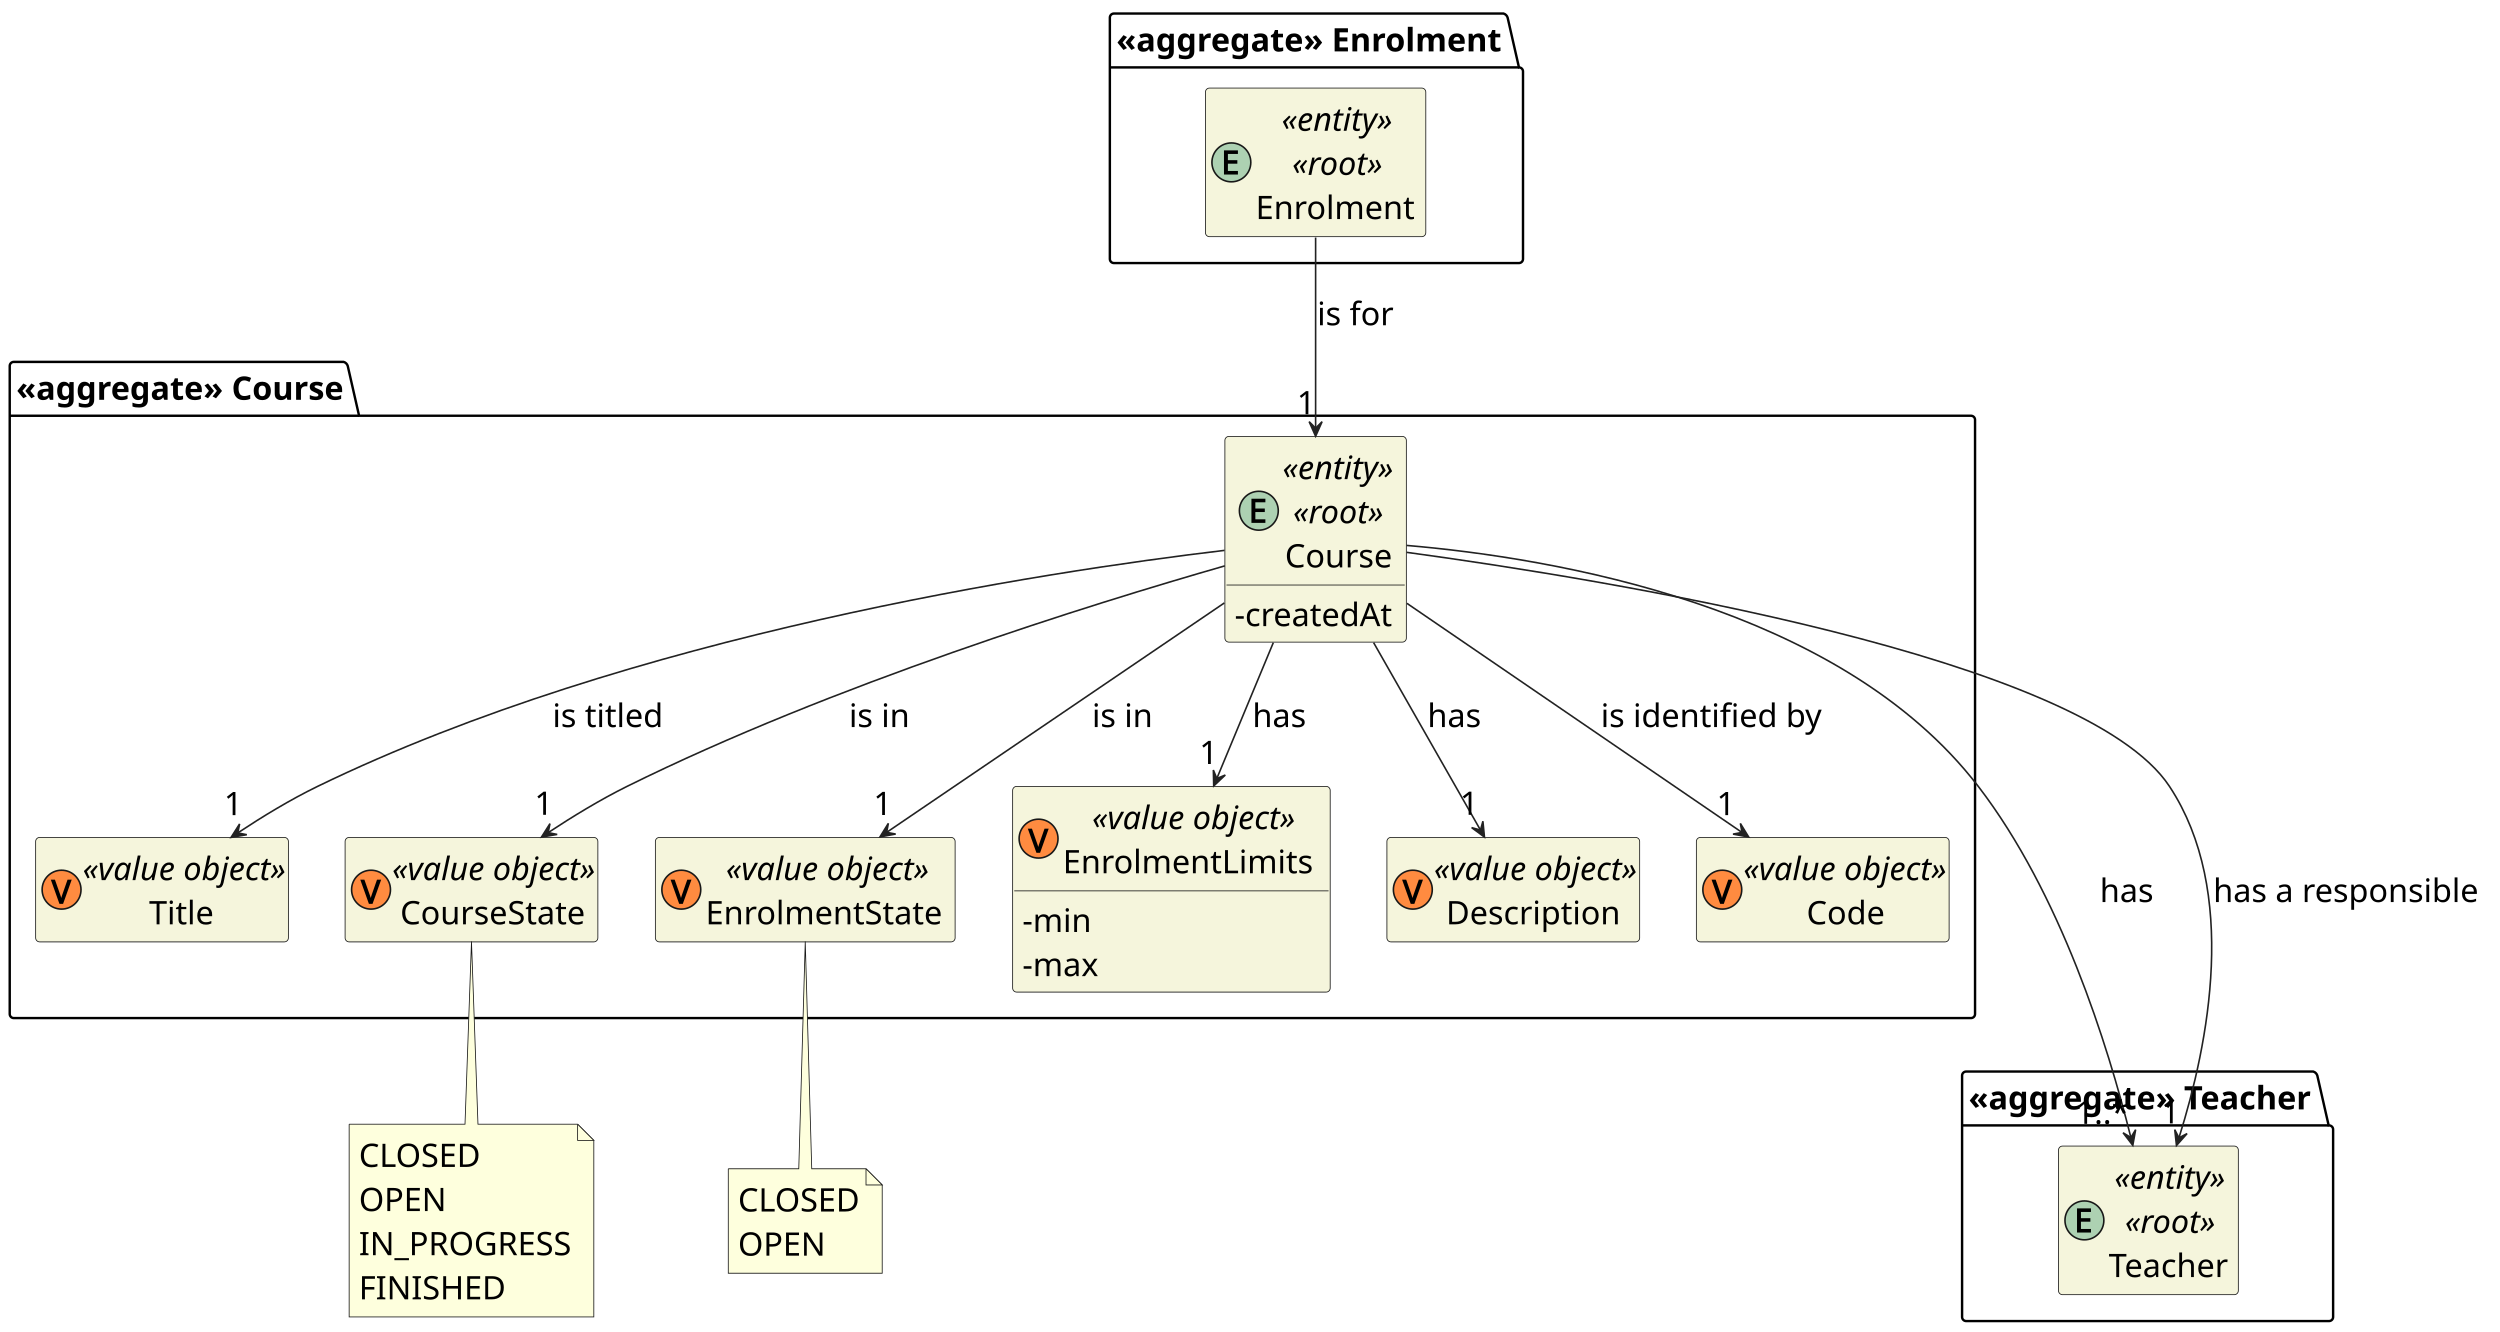
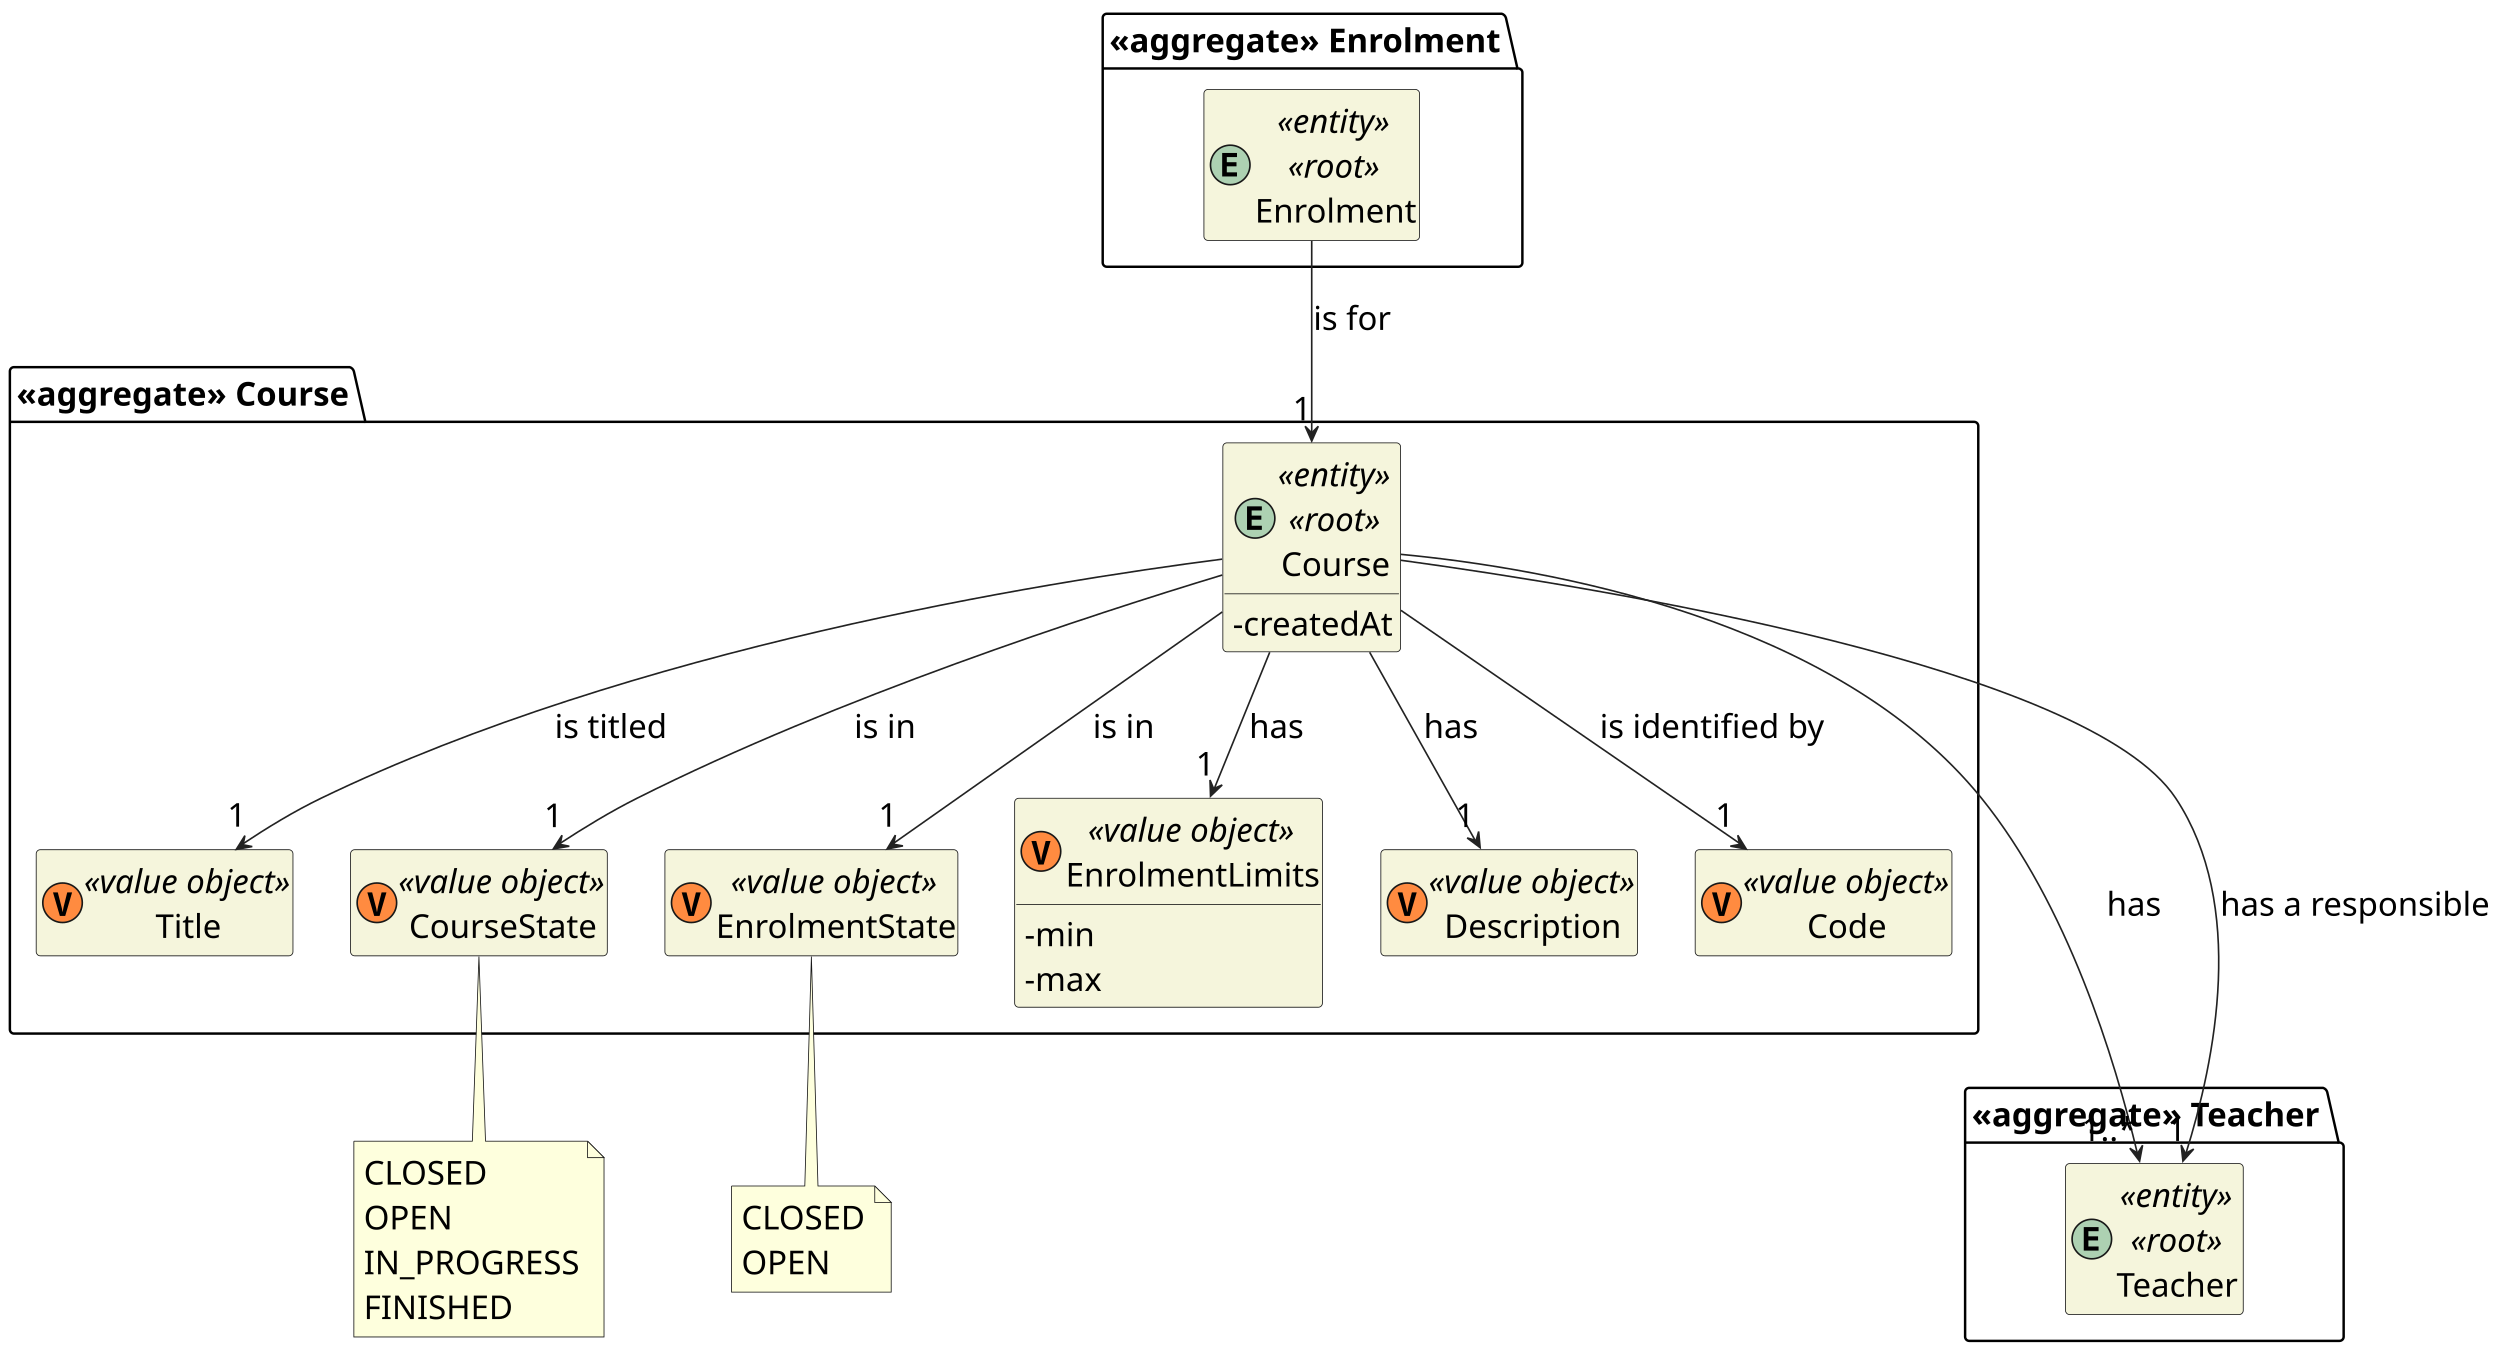
- <svg xmlns="http://www.w3.org/2000/svg" contentStyleType="text/css" height="822px" preserveAspectRatio="none" style="width:1543px;height:822px;background:#FFFFFF;" version="1.1" viewBox="0 0 1543 822" width="1543px" zoomAndPan="magnify">
+ <svg xmlns="http://www.w3.org/2000/svg" contentStyleType="text/css" height="821px" preserveAspectRatio="none" style="width:1519px;height:821px;background:#FFFFFF;" version="1.1" viewBox="0 0 1519 821" width="1519px" zoomAndPan="magnify">
  <defs />
  <g>
    <g id="cluster_&lt;&lt;aggregate&gt;&gt; Course">
-       <path d="M8.5,223.36 L212.125,223.36 A3.75,3.75 0 0 1 214.625,225.86 L221.625,256.6 L1216.5,256.6 A2.5,2.5 0 0 1 1219,259.1 L1219,625.86 A2.5,2.5 0 0 1 1216.5,628.36 L8.5,628.36 A2.5,2.5 0 0 1 6,625.86 L6,225.86 A2.5,2.5 0 0 1 8.5,223.36 " fill="none" style="stroke:#000000;stroke-width:1.5;" />
-       <line style="stroke:#000000;stroke-width:1.5;" x1="6" x2="221.625" y1="256.6" y2="256.6" />
-       <text fill="#000000" font-family="sans-serif" font-size="20" font-weight="bold" lengthAdjust="spacing" textLength="202.625" x="10" y="246.74">«aggregate» Course</text>
+       <path d="M8.5,223.08 L212.5,223.08 A3.75,3.75 0 0 1 215,225.58 L222,256.32 L1199.5,256.32 A2.5,2.5 0 0 1 1202,258.82 L1202,625.5 A2.5,2.5 0 0 1 1199.5,628 L8.5,628 A2.5,2.5 0 0 1 6,625.5 L6,225.58 A2.5,2.5 0 0 1 8.5,223.08 " fill="none" style="stroke:#000000;stroke-width:1.5;" />
+       <line style="stroke:#000000;stroke-width:1.5;" x1="6" x2="222" y1="256.32" y2="256.32" />
+       <text fill="#000000" font-family="sans-serif" font-size="20" font-weight="bold" lengthAdjust="spacing" textLength="203" x="10" y="246.46">«aggregate» Course</text>
    </g>
    <g id="cluster_&lt;&lt;aggregate&gt;&gt; Enrolment">
-       <path d="M687.5,8.36 L928,8.36 A3.75,3.75 0 0 1 930.5,10.86 L937.5,41.6 L937.5,41.6 A2.5,2.5 0 0 1 940,44.1 L940,159.86 A2.5,2.5 0 0 1 937.5,162.36 L687.5,162.36 A2.5,2.5 0 0 1 685,159.86 L685,10.86 A2.5,2.5 0 0 1 687.5,8.36 " fill="none" style="stroke:#000000;stroke-width:1.5;" />
-       <line style="stroke:#000000;stroke-width:1.5;" x1="685" x2="937.5" y1="41.6" y2="41.6" />
-       <text fill="#000000" font-family="sans-serif" font-size="20" font-weight="bold" lengthAdjust="spacing" textLength="239.5" x="689" y="31.74">«aggregate» Enrolment</text>
+       <path d="M672.5,8.36 L912.5,8.36 A3.75,3.75 0 0 1 915,10.86 L922,41.6 L922.5,41.6 A2.5,2.5 0 0 1 925,44.1 L925,159.58 A2.5,2.5 0 0 1 922.5,162.08 L672.5,162.08 A2.5,2.5 0 0 1 670,159.58 L670,10.86 A2.5,2.5 0 0 1 672.5,8.36 " fill="none" style="stroke:#000000;stroke-width:1.5;" />
+       <line style="stroke:#000000;stroke-width:1.5;" x1="670" x2="922" y1="41.6" y2="41.6" />
+       <text fill="#000000" font-family="sans-serif" font-size="20" font-weight="bold" lengthAdjust="spacing" textLength="239" x="674" y="31.74">«aggregate» Enrolment</text>
    </g>
    <g id="cluster_&lt;&lt;aggregate&gt;&gt; Teacher">
-       <path d="M1213.5,661.36 L1427.75,661.36 A3.75,3.75 0 0 1 1430.25,663.86 L1437.25,694.6 L1437.5,694.6 A2.5,2.5 0 0 1 1440,697.1 L1440,812.86 A2.5,2.5 0 0 1 1437.5,815.36 L1213.5,815.36 A2.5,2.5 0 0 1 1211,812.86 L1211,663.86 A2.5,2.5 0 0 1 1213.5,661.36 " fill="none" style="stroke:#000000;stroke-width:1.5;" />
-       <line style="stroke:#000000;stroke-width:1.5;" x1="1211" x2="1437.25" y1="694.6" y2="694.6" />
-       <text fill="#000000" font-family="sans-serif" font-size="20" font-weight="bold" lengthAdjust="spacing" textLength="213.25" x="1215" y="684.74">«aggregate» Teacher</text>
+       <path d="M1196.5,661 L1411.5,661 A3.75,3.75 0 0 1 1414,663.5 L1421,694.24 L1421.5,694.24 A2.5,2.5 0 0 1 1424,696.74 L1424,812.22 A2.5,2.5 0 0 1 1421.5,814.72 L1196.5,814.72 A2.5,2.5 0 0 1 1194,812.22 L1194,663.5 A2.5,2.5 0 0 1 1196.5,661 " fill="none" style="stroke:#000000;stroke-width:1.5;" />
+       <line style="stroke:#000000;stroke-width:1.5;" x1="1194" x2="1421" y1="694.24" y2="694.24" />
+       <text fill="#000000" font-family="sans-serif" font-size="20" font-weight="bold" lengthAdjust="spacing" textLength="214" x="1198" y="684.38">«aggregate» Teacher</text>
    </g>
    <g id="elem_Course">
-       <rect codeLine="32" fill="#F5F5DC" height="126.96" id="Course" rx="2.5" ry="2.5" style="stroke:#181818;stroke-width:0.5;" width="112" x="756" y="269.36" />
-       <ellipse cx="776.95" cy="315.22" fill="#ADD1B2" rx="12" ry="12" style="stroke:#181818;stroke-width:1.0;" />
-       <path d="M780.997,322.72 L772.388,322.72 L772.388,307.814 L780.997,307.814 L780.997,310.017 L774.809,310.017 L774.809,313.861 L780.638,313.861 L780.638,316.033 L774.809,316.033 L774.809,320.517 L780.997,320.517 L780.997,322.72 Z " fill="#000000" />
-       <text fill="#000000" font-family="sans-serif" font-size="20" font-style="italic" lengthAdjust="spacing" textLength="70" x="791.55" y="295.74">«entity»</text>
-       <text fill="#000000" font-family="sans-serif" font-size="20" font-style="italic" lengthAdjust="spacing" textLength="57" x="798.05" y="322.98">«root»</text>
-       <text fill="#000000" font-family="sans-serif" font-size="20" lengthAdjust="spacing" textLength="67" x="793.05" y="350.22">Course</text>
-       <line style="stroke:#181818;stroke-width:0.5;" x1="757" x2="867" y1="361.08" y2="361.08" />
-       <text fill="#000000" font-family="sans-serif" font-size="20" lengthAdjust="spacing" textLength="100" x="762" y="386.46">-createdAt</text>
+       <rect codeLine="32" fill="#F5F5DC" height="126.96" id="Course" rx="2.5" ry="2.5" style="stroke:#181818;stroke-width:0.5;" width="108" x="743" y="269.08" />
+       <ellipse cx="762.6" cy="314.94" fill="#ADD1B2" rx="12" ry="12" style="stroke:#181818;stroke-width:1.0;" />
+       <path d="M757.694,321.94 L757.694,307.659 L766.694,307.659 L766.694,310.159 L760.506,310.159 L760.506,313.284 L766.397,313.284 L766.397,315.784 L760.506,315.784 L760.506,319.44 L766.694,319.44 L766.694,321.94 L757.694,321.94 Z " fill="#000000" />
+       <text fill="#000000" font-family="sans-serif" font-size="20" font-style="italic" lengthAdjust="spacing" textLength="70" x="776.4" y="295.46">«entity»</text>
+       <text fill="#000000" font-family="sans-serif" font-size="20" font-style="italic" lengthAdjust="spacing" textLength="57" x="782.9" y="322.7">«root»</text>
+       <text fill="#000000" font-family="sans-serif" font-size="20" lengthAdjust="spacing" textLength="66" x="778.4" y="349.94">Course</text>
+       <line style="stroke:#181818;stroke-width:0.5;" x1="744" x2="850" y1="360.8" y2="360.8" />
+       <text fill="#000000" font-family="sans-serif" font-size="20" lengthAdjust="spacing" textLength="96" x="749" y="386.18">-createdAt</text>
    </g>
    <g id="elem_Title">
-       <rect codeLine="49" fill="#F5F5DC" height="64.48" id="Title" rx="2.5" ry="2.5" style="stroke:#181818;stroke-width:0.5;" width="156" x="22" y="516.86" />
-       <ellipse cx="38" cy="549.1" fill="#FF8B40" rx="12" ry="12" style="stroke:#181818;stroke-width:1.0;" />
-       <path d="M44.25,542.944 L38.938,557.85 L36.688,557.85 L31.375,542.944 L33.906,542.944 L37.203,552.303 Q37.422,552.897 37.578,553.444 Q37.75,553.991 37.875,554.491 Q38.016,554.975 37.812,555.022 Q37.594,554.991 37.734,554.475 Q37.875,553.959 38.047,553.428 Q38.219,552.881 38.422,552.272 L41.688,542.944 L44.25,542.944 Z " fill="#000000" />
-       <text fill="#000000" font-family="sans-serif" font-size="20" font-style="italic" lengthAdjust="spacing" textLength="126" x="51" y="543.24">«value object»</text>
-       <text fill="#000000" font-family="sans-serif" font-size="20" lengthAdjust="spacing" textLength="44" x="92" y="570.48">Title</text>
+       <rect codeLine="49" fill="#F5F5DC" height="64.48" id="Title" rx="2.5" ry="2.5" style="stroke:#181818;stroke-width:0.5;" width="156" x="22" y="516.28" />
+       <ellipse cx="38" cy="548.52" fill="#FF8B40" rx="12" ry="12" style="stroke:#181818;stroke-width:1.0;" />
+       <path d="M36.375,556.52 L32.203,542.239 L35.125,542.239 L37.297,550.723 Q37.406,551.036 37.531,551.645 Q37.656,552.239 37.781,552.864 Q37.906,553.473 37.953,553.926 L38.141,553.926 Q38.203,553.473 38.312,552.864 Q38.422,552.254 38.531,551.676 Q38.656,551.082 38.734,550.723 L40.844,542.239 L43.797,542.239 L39.625,556.52 L36.375,556.52 Z " fill="#000000" />
+       <text fill="#000000" font-family="sans-serif" font-size="20" font-style="italic" lengthAdjust="spacing" textLength="126" x="51" y="542.66">«value object»</text>
+       <text fill="#000000" font-family="sans-serif" font-size="20" lengthAdjust="spacing" textLength="39" x="94.5" y="569.9">Title</text>
    </g>
    <g id="elem_CourseState">
-       <rect codeLine="51" fill="#F5F5DC" height="64.48" id="CourseState" rx="2.5" ry="2.5" style="stroke:#181818;stroke-width:0.5;" width="156" x="213" y="516.86" />
-       <ellipse cx="229" cy="549.1" fill="#FF8B40" rx="12" ry="12" style="stroke:#181818;stroke-width:1.0;" />
-       <path d="M235.25,542.944 L229.938,557.85 L227.688,557.85 L222.375,542.944 L224.906,542.944 L228.203,552.303 Q228.422,552.897 228.578,553.444 Q228.75,553.991 228.875,554.491 Q229.016,554.975 228.812,555.022 Q228.594,554.991 228.734,554.475 Q228.875,553.959 229.047,553.428 Q229.219,552.881 229.422,552.272 L232.688,542.944 L235.25,542.944 Z " fill="#000000" />
-       <text fill="#000000" font-family="sans-serif" font-size="20" font-style="italic" lengthAdjust="spacing" textLength="126" x="242" y="543.24">«value object»</text>
-       <text fill="#000000" font-family="sans-serif" font-size="20" lengthAdjust="spacing" textLength="116" x="247" y="570.48">CourseState</text>
+       <rect codeLine="51" fill="#F5F5DC" height="64.48" id="CourseState" rx="2.5" ry="2.5" style="stroke:#181818;stroke-width:0.5;" width="156" x="213" y="516.28" />
+       <ellipse cx="229" cy="548.52" fill="#FF8B40" rx="12" ry="12" style="stroke:#181818;stroke-width:1.0;" />
+       <path d="M227.375,556.52 L223.203,542.239 L226.125,542.239 L228.297,550.723 Q228.406,551.036 228.531,551.645 Q228.656,552.239 228.781,552.864 Q228.906,553.473 228.953,553.926 L229.141,553.926 Q229.203,553.473 229.312,552.864 Q229.422,552.254 229.531,551.676 Q229.656,551.082 229.734,550.723 L231.844,542.239 L234.797,542.239 L230.625,556.52 L227.375,556.52 Z " fill="#000000" />
+       <text fill="#000000" font-family="sans-serif" font-size="20" font-style="italic" lengthAdjust="spacing" textLength="126" x="242" y="542.66">«value object»</text>
+       <text fill="#000000" font-family="sans-serif" font-size="20" lengthAdjust="spacing" textLength="113" x="248.5" y="569.9">CourseState</text>
    </g>
    <g id="elem_EnrolmentState">
-       <rect codeLine="50" fill="#F5F5DC" height="64.48" id="EnrolmentState" rx="2.5" ry="2.5" style="stroke:#181818;stroke-width:0.5;" width="185" x="404.5" y="516.86" />
-       <ellipse cx="420.5" cy="549.1" fill="#FF8B40" rx="12" ry="12" style="stroke:#181818;stroke-width:1.0;" />
-       <path d="M426.75,542.944 L421.438,557.85 L419.188,557.85 L413.875,542.944 L416.406,542.944 L419.703,552.303 Q419.922,552.897 420.078,553.444 Q420.25,553.991 420.375,554.491 Q420.516,554.975 420.312,555.022 Q420.094,554.991 420.234,554.475 Q420.375,553.959 420.547,553.428 Q420.719,552.881 420.922,552.272 L424.188,542.944 L426.75,542.944 Z " fill="#000000" />
-       <text fill="#000000" font-family="sans-serif" font-size="20" font-style="italic" lengthAdjust="spacing" textLength="126" x="448" y="543.24">«value object»</text>
-       <text fill="#000000" font-family="sans-serif" font-size="20" lengthAdjust="spacing" textLength="151" x="435.5" y="570.48">EnrolmentState</text>
+       <rect codeLine="50" fill="#F5F5DC" height="64.48" id="EnrolmentState" rx="2.5" ry="2.5" style="stroke:#181818;stroke-width:0.5;" width="178" x="404" y="516.28" />
+       <ellipse cx="420" cy="548.52" fill="#FF8B40" rx="12" ry="12" style="stroke:#181818;stroke-width:1.0;" />
+       <path d="M418.375,556.52 L414.203,542.239 L417.125,542.239 L419.297,550.723 Q419.406,551.036 419.531,551.645 Q419.656,552.239 419.781,552.864 Q419.906,553.473 419.953,553.926 L420.141,553.926 Q420.203,553.473 420.312,552.864 Q420.422,552.254 420.531,551.676 Q420.656,551.082 420.734,550.723 L422.844,542.239 L425.797,542.239 L421.625,556.52 L418.375,556.52 Z " fill="#000000" />
+       <text fill="#000000" font-family="sans-serif" font-size="20" font-style="italic" lengthAdjust="spacing" textLength="126" x="444" y="542.66">«value object»</text>
+       <text fill="#000000" font-family="sans-serif" font-size="20" lengthAdjust="spacing" textLength="144" x="435" y="569.9">EnrolmentState</text>
    </g>
    <g id="elem_EnrolmentLimits">
-       <rect codeLine="23" fill="#F5F5DC" height="126.96" id="EnrolmentLimits" rx="2.5" ry="2.5" style="stroke:#181818;stroke-width:0.5;" width="196" x="625" y="485.36" />
-       <ellipse cx="641" cy="517.6" fill="#FF8B40" rx="12" ry="12" style="stroke:#181818;stroke-width:1.0;" />
-       <path d="M647.25,511.444 L641.938,526.35 L639.688,526.35 L634.375,511.444 L636.906,511.444 L640.203,520.803 Q640.422,521.397 640.578,521.944 Q640.75,522.491 640.875,522.991 Q641.016,523.475 640.812,523.522 Q640.594,523.491 640.734,522.975 Q640.875,522.459 641.047,521.928 Q641.219,521.381 641.422,520.772 L644.688,511.444 L647.25,511.444 Z " fill="#000000" />
-       <text fill="#000000" font-family="sans-serif" font-size="20" font-style="italic" lengthAdjust="spacing" textLength="126" x="674" y="511.74">«value object»</text>
-       <text fill="#000000" font-family="sans-serif" font-size="20" lengthAdjust="spacing" textLength="162" x="656" y="538.98">EnrolmentLimits</text>
-       <line style="stroke:#181818;stroke-width:0.5;" x1="626" x2="820" y1="549.84" y2="549.84" />
-       <text fill="#000000" font-family="sans-serif" font-size="20" lengthAdjust="spacing" textLength="45" x="631" y="575.22">-min</text>
-       <text fill="#000000" font-family="sans-serif" font-size="20" lengthAdjust="spacing" textLength="48" x="631" y="602.46">-max</text>
+       <rect codeLine="23" fill="#F5F5DC" height="126.96" id="EnrolmentLimits" rx="2.5" ry="2.5" style="stroke:#181818;stroke-width:0.5;" width="187" x="616.5" y="485.04" />
+       <ellipse cx="632.5" cy="517.28" fill="#FF8B40" rx="12" ry="12" style="stroke:#181818;stroke-width:1.0;" />
+       <path d="M630.875,525.28 L626.703,510.999 L629.625,510.999 L631.797,519.483 Q631.906,519.796 632.031,520.405 Q632.156,520.999 632.281,521.624 Q632.406,522.233 632.453,522.686 L632.641,522.686 Q632.703,522.233 632.812,521.624 Q632.922,521.014 633.031,520.436 Q633.156,519.842 633.234,519.483 L635.344,510.999 L638.297,510.999 L634.125,525.28 L630.875,525.28 Z " fill="#000000" />
+       <text fill="#000000" font-family="sans-serif" font-size="20" font-style="italic" lengthAdjust="spacing" textLength="126" x="661" y="511.42">«value object»</text>
+       <text fill="#000000" font-family="sans-serif" font-size="20" lengthAdjust="spacing" textLength="153" x="647.5" y="538.66">EnrolmentLimits</text>
+       <line style="stroke:#181818;stroke-width:0.5;" x1="617.5" x2="802.5" y1="549.52" y2="549.52" />
+       <text fill="#000000" font-family="sans-serif" font-size="20" lengthAdjust="spacing" textLength="42" x="622.5" y="574.9">-min</text>
+       <text fill="#000000" font-family="sans-serif" font-size="20" lengthAdjust="spacing" textLength="47" x="622.5" y="602.14">-max</text>
    </g>
    <g id="elem_Description">
-       <rect codeLine="22" fill="#F5F5DC" height="64.48" id="Description" rx="2.5" ry="2.5" style="stroke:#181818;stroke-width:0.5;" width="156" x="856" y="516.86" />
-       <ellipse cx="872" cy="549.1" fill="#FF8B40" rx="12" ry="12" style="stroke:#181818;stroke-width:1.0;" />
-       <path d="M878.25,542.944 L872.938,557.85 L870.688,557.85 L865.375,542.944 L867.906,542.944 L871.203,552.303 Q871.422,552.897 871.578,553.444 Q871.75,553.991 871.875,554.491 Q872.016,554.975 871.812,555.022 Q871.594,554.991 871.734,554.475 Q871.875,553.959 872.047,553.428 Q872.219,552.881 872.422,552.272 L875.688,542.944 L878.25,542.944 Z " fill="#000000" />
-       <text fill="#000000" font-family="sans-serif" font-size="20" font-style="italic" lengthAdjust="spacing" textLength="126" x="885" y="543.24">«value object»</text>
-       <text fill="#000000" font-family="sans-serif" font-size="20" lengthAdjust="spacing" textLength="111" x="892.5" y="570.48">Description</text>
+       <rect codeLine="22" fill="#F5F5DC" height="64.48" id="Description" rx="2.5" ry="2.5" style="stroke:#181818;stroke-width:0.5;" width="156" x="839" y="516.28" />
+       <ellipse cx="855" cy="548.52" fill="#FF8B40" rx="12" ry="12" style="stroke:#181818;stroke-width:1.0;" />
+       <path d="M853.375,556.52 L849.203,542.239 L852.125,542.239 L854.297,550.723 Q854.406,551.036 854.531,551.645 Q854.656,552.239 854.781,552.864 Q854.906,553.473 854.953,553.926 L855.141,553.926 Q855.203,553.473 855.312,552.864 Q855.422,552.254 855.531,551.676 Q855.656,551.082 855.734,550.723 L857.844,542.239 L860.797,542.239 L856.625,556.52 L853.375,556.52 Z " fill="#000000" />
+       <text fill="#000000" font-family="sans-serif" font-size="20" font-style="italic" lengthAdjust="spacing" textLength="126" x="868" y="542.66">«value object»</text>
+       <text fill="#000000" font-family="sans-serif" font-size="20" lengthAdjust="spacing" textLength="107" x="877.5" y="569.9">Description</text>
    </g>
    <g id="elem_Code">
-       <rect codeLine="52" fill="#F5F5DC" height="64.48" id="Code" rx="2.5" ry="2.5" style="stroke:#181818;stroke-width:0.5;" width="156" x="1047" y="516.86" />
-       <ellipse cx="1063" cy="549.1" fill="#FF8B40" rx="12" ry="12" style="stroke:#181818;stroke-width:1.0;" />
-       <path d="M1069.25,542.944 L1063.938,557.85 L1061.688,557.85 L1056.375,542.944 L1058.906,542.944 L1062.203,552.303 Q1062.422,552.897 1062.578,553.444 Q1062.75,553.991 1062.875,554.491 Q1063.016,554.975 1062.812,555.022 Q1062.594,554.991 1062.734,554.475 Q1062.875,553.959 1063.047,553.428 Q1063.219,552.881 1063.422,552.272 L1066.688,542.944 L1069.25,542.944 Z " fill="#000000" />
-       <text fill="#000000" font-family="sans-serif" font-size="20" font-style="italic" lengthAdjust="spacing" textLength="126" x="1076" y="543.24">«value object»</text>
-       <text fill="#000000" font-family="sans-serif" font-size="20" lengthAdjust="spacing" textLength="48" x="1115" y="570.48">Code</text>
+       <rect codeLine="52" fill="#F5F5DC" height="64.48" id="Code" rx="2.5" ry="2.5" style="stroke:#181818;stroke-width:0.5;" width="156" x="1030" y="516.28" />
+       <ellipse cx="1046" cy="548.52" fill="#FF8B40" rx="12" ry="12" style="stroke:#181818;stroke-width:1.0;" />
+       <path d="M1044.375,556.52 L1040.203,542.239 L1043.125,542.239 L1045.297,550.723 Q1045.406,551.036 1045.531,551.645 Q1045.656,552.239 1045.781,552.864 Q1045.906,553.473 1045.953,553.926 L1046.141,553.926 Q1046.203,553.473 1046.312,552.864 Q1046.422,552.254 1046.531,551.676 Q1046.656,551.082 1046.734,550.723 L1048.844,542.239 L1051.797,542.239 L1047.625,556.52 L1044.375,556.52 Z " fill="#000000" />
+       <text fill="#000000" font-family="sans-serif" font-size="20" font-style="italic" lengthAdjust="spacing" textLength="126" x="1059" y="542.66">«value object»</text>
+       <text fill="#000000" font-family="sans-serif" font-size="20" lengthAdjust="spacing" textLength="48" x="1098" y="569.9">Code</text>
    </g>
    <g id="elem_Enrolment">
-       <rect codeLine="36" fill="#F5F5DC" height="91.72" id="Enrolment" rx="2.5" ry="2.5" style="stroke:#181818;stroke-width:0.5;" width="136" x="744" y="54.36" />
-       <ellipse cx="760" cy="100.22" fill="#ADD1B2" rx="12" ry="12" style="stroke:#181818;stroke-width:1.0;" />
-       <path d="M764.047,107.72 L755.438,107.72 L755.438,92.814 L764.047,92.814 L764.047,95.017 L757.859,95.017 L757.859,98.861 L763.688,98.861 L763.688,101.032 L757.859,101.032 L757.859,105.517 L764.047,105.517 L764.047,107.72 Z " fill="#000000" />
-       <text fill="#000000" font-family="sans-serif" font-size="20" font-style="italic" lengthAdjust="spacing" textLength="70" x="791" y="80.74">«entity»</text>
-       <text fill="#000000" font-family="sans-serif" font-size="20" font-style="italic" lengthAdjust="spacing" textLength="57" x="797.5" y="107.98">«root»</text>
-       <text fill="#000000" font-family="sans-serif" font-size="20" lengthAdjust="spacing" textLength="102" x="775" y="135.22">Enrolment</text>
+       <rect codeLine="36" fill="#F5F5DC" height="91.72" id="Enrolment" rx="2.5" ry="2.5" style="stroke:#181818;stroke-width:0.5;" width="131" x="731.5" y="54.36" />
+       <ellipse cx="747.5" cy="100.22" fill="#ADD1B2" rx="12" ry="12" style="stroke:#181818;stroke-width:1.0;" />
+       <path d="M742.594,107.22 L742.594,92.939 L751.594,92.939 L751.594,95.439 L745.406,95.439 L745.406,98.564 L751.297,98.564 L751.297,101.064 L745.406,101.064 L745.406,104.72 L751.594,104.72 L751.594,107.22 L742.594,107.22 Z " fill="#000000" />
+       <text fill="#000000" font-family="sans-serif" font-size="20" font-style="italic" lengthAdjust="spacing" textLength="70" x="776" y="80.74">«entity»</text>
+       <text fill="#000000" font-family="sans-serif" font-size="20" font-style="italic" lengthAdjust="spacing" textLength="57" x="782.5" y="107.98">«root»</text>
+       <text fill="#000000" font-family="sans-serif" font-size="20" lengthAdjust="spacing" textLength="97" x="762.5" y="135.22">Enrolment</text>
    </g>
    <g id="elem_Teacher">
-       <rect codeLine="43" fill="#F5F5DC" height="91.72" id="Teacher" rx="2.5" ry="2.5" style="stroke:#181818;stroke-width:0.5;" width="111" x="1270.5" y="707.36" />
-       <ellipse cx="1286.5" cy="753.22" fill="#ADD1B2" rx="12" ry="12" style="stroke:#181818;stroke-width:1.0;" />
-       <path d="M1290.547,760.72 L1281.938,760.72 L1281.938,745.814 L1290.547,745.814 L1290.547,748.017 L1284.359,748.017 L1284.359,751.861 L1290.188,751.861 L1290.188,754.033 L1284.359,754.033 L1284.359,758.517 L1290.547,758.517 L1290.547,760.72 Z " fill="#000000" />
-       <text fill="#000000" font-family="sans-serif" font-size="20" font-style="italic" lengthAdjust="spacing" textLength="70" x="1305" y="733.74">«entity»</text>
-       <text fill="#000000" font-family="sans-serif" font-size="20" font-style="italic" lengthAdjust="spacing" textLength="57" x="1311.5" y="760.98">«root»</text>
-       <text fill="#000000" font-family="sans-serif" font-size="20" lengthAdjust="spacing" textLength="77" x="1301.5" y="788.22">Teacher</text>
+       <rect codeLine="43" fill="#F5F5DC" height="91.72" id="Teacher" rx="2.5" ry="2.5" style="stroke:#181818;stroke-width:0.5;" width="108" x="1255" y="707" />
+       <ellipse cx="1271" cy="752.86" fill="#ADD1B2" rx="12" ry="12" style="stroke:#181818;stroke-width:1.0;" />
+       <path d="M1266.094,759.86 L1266.094,745.579 L1275.094,745.579 L1275.094,748.079 L1268.906,748.079 L1268.906,751.204 L1274.797,751.204 L1274.797,753.704 L1268.906,753.704 L1268.906,757.36 L1275.094,757.36 L1275.094,759.86 L1266.094,759.86 Z " fill="#000000" />
+       <text fill="#000000" font-family="sans-serif" font-size="20" font-style="italic" lengthAdjust="spacing" textLength="70" x="1288" y="733.38">«entity»</text>
+       <text fill="#000000" font-family="sans-serif" font-size="20" font-style="italic" lengthAdjust="spacing" textLength="57" x="1294.5" y="760.62">«root»</text>
+       <text fill="#000000" font-family="sans-serif" font-size="20" lengthAdjust="spacing" textLength="74" x="1286" y="787.86">Teacher</text>
    </g>
    <g id="elem_GMN14">
-       <path d="M215.5,693.86 L215.5,812.82 A0,0 0 0 0 215.5,812.82 L366.5,812.82 A0,0 0 0 0 366.5,812.82 L366.5,703.86 L356.5,693.86 L295,693.86 L291,581.06 L287,693.86 L215.5,693.86 A0,0 0 0 0 215.5,693.86 " fill="#FEFFDD" style="stroke:#181818;stroke-width:0.5;" />
-       <path d="M356.5,693.86 L356.5,703.86 L366.5,703.86 L356.5,693.86 " fill="#FEFFDD" style="stroke:#181818;stroke-width:0.5;" />
-       <text fill="#000000" font-family="sans-serif" font-size="20" lengthAdjust="spacing" textLength="74" x="221.5" y="720.24">CLOSED</text>
-       <text fill="#000000" font-family="sans-serif" font-size="20" lengthAdjust="spacing" textLength="54" x="221.5" y="747.48">OPEN</text>
-       <text fill="#000000" font-family="sans-serif" font-size="20" lengthAdjust="spacing" textLength="130" x="221.5" y="774.72">IN_PROGRESS</text>
-       <text fill="#000000" font-family="sans-serif" font-size="20" lengthAdjust="spacing" textLength="92" x="221.5" y="801.96">FINISHED</text>
+       <path d="M215,693.38 L215,812.34 A0,0 0 0 0 215,812.34 L367,812.34 A0,0 0 0 0 367,812.34 L367,703.38 L357,693.38 L295,693.38 L291,581.14 L287,693.38 L215,693.38 A0,0 0 0 0 215,693.38 " fill="#FEFFDD" style="stroke:#181818;stroke-width:0.5;" />
+       <path d="M357,693.38 L357,703.38 L367,703.38 L357,693.38 " fill="#FEFFDD" style="stroke:#181818;stroke-width:0.5;" />
+       <text fill="#000000" font-family="sans-serif" font-size="20" lengthAdjust="spacing" textLength="76" x="221" y="719.76">CLOSED</text>
+       <text fill="#000000" font-family="sans-serif" font-size="20" lengthAdjust="spacing" textLength="54" x="221" y="747">OPEN</text>
+       <text fill="#000000" font-family="sans-serif" font-size="20" lengthAdjust="spacing" textLength="131" x="221" y="774.24">IN_PROGRESS</text>
+       <text fill="#000000" font-family="sans-serif" font-size="20" lengthAdjust="spacing" textLength="91" x="221" y="801.48">FINISHED</text>
    </g>
    <g id="elem_GMN17">
-       <path d="M449.5,721.36 L449.5,785.84 A0,0 0 0 0 449.5,785.84 L544.5,785.84 A0,0 0 0 0 544.5,785.84 L544.5,731.36 L534.5,721.36 L501,721.36 L497,581.06 L493,721.36 L449.5,721.36 A0,0 0 0 0 449.5,721.36 " fill="#FEFFDD" style="stroke:#181818;stroke-width:0.5;" />
-       <path d="M534.5,721.36 L534.5,731.36 L544.5,731.36 L534.5,721.36 " fill="#FEFFDD" style="stroke:#181818;stroke-width:0.5;" />
-       <text fill="#000000" font-family="sans-serif" font-size="20" lengthAdjust="spacing" textLength="74" x="455.5" y="747.74">CLOSED</text>
-       <text fill="#000000" font-family="sans-serif" font-size="20" lengthAdjust="spacing" textLength="54" x="455.5" y="774.98">OPEN</text>
+       <path d="M444.5,720.62 L444.5,785.1 A0,0 0 0 0 444.5,785.1 L541.5,785.1 A0,0 0 0 0 541.5,785.1 L541.5,730.62 L531.5,720.62 L497,720.62 L493,581.14 L489,720.62 L444.5,720.62 A0,0 0 0 0 444.5,720.62 " fill="#FEFFDD" style="stroke:#181818;stroke-width:0.5;" />
+       <path d="M531.5,720.62 L531.5,730.62 L541.5,730.62 L531.5,720.62 " fill="#FEFFDD" style="stroke:#181818;stroke-width:0.5;" />
+       <text fill="#000000" font-family="sans-serif" font-size="20" lengthAdjust="spacing" textLength="76" x="450.5" y="747">CLOSED</text>
+       <text fill="#000000" font-family="sans-serif" font-size="20" lengthAdjust="spacing" textLength="54" x="450.5" y="774.24">OPEN</text>
    </g>
    <g id="link_Course_Title">
-       <path codeLine="54" d="M755.79,339.69 C644.17,352.96 388.69,391.8 196,485.36 C179.32,493.46 162.06,503.95 146.85,514.01 " fill="none" id="Course-to-Title" style="stroke:#222222;stroke-width:1.0;" />
-       <polygon fill="#222222" points="142.61,516.84,152.317,515.176,146.77,514.067,147.88,508.519,142.61,516.84" style="stroke:#222222;stroke-width:1.0;" />
-       <text fill="#000000" font-family="sans-serif" font-size="20" lengthAdjust="spacing" textLength="73" x="341" y="448.74">is titled</text>
-       <text fill="#000000" font-family="sans-serif" font-size="20" lengthAdjust="spacing" textLength="11" x="138.22" y="503.09">1</text>
+       <path codeLine="54" d="M742.56,339.74 C633.83,353.68 383.98,393.73 195,485.04 C178.87,492.83 162.24,502.95 147.49,512.77 " fill="none" id="Course-to-Title" style="stroke:#222222;stroke-width:1.0;" />
+       <polygon fill="#222222" points="143.56,516.08,153.261,514.377,147.709,513.29,148.797,507.739,143.56,516.08" style="stroke:#222222;stroke-width:1.0;" />
+       <text fill="#000000" font-family="sans-serif" font-size="20" lengthAdjust="spacing" textLength="67" x="337" y="448.42">is titled</text>
+       <text fill="#000000" font-family="sans-serif" font-size="20" lengthAdjust="spacing" textLength="11" x="138.161" y="502.298">1</text>
    </g>
    <g id="link_Course_Teacher">
-       <path codeLine="55" d="M868.14,336.63 C958.65,344.38 1135.32,373.82 1221,485.36 C1271.66,551.31 1300.9,644.81 1315.12,701.86 " fill="none" id="Course-to-Teacher" style="stroke:#222222;stroke-width:1.0;" />
-       <polygon fill="#222222" points="1316.36,706.93,1318.111,697.238,1315.174,702.073,1310.34,699.135,1316.36,706.93" style="stroke:#222222;stroke-width:1.0;" />
-       <text fill="#000000" font-family="sans-serif" font-size="20" lengthAdjust="spacing" textLength="34" x="1296" y="556.74">has</text>
-       <text fill="#000000" font-family="sans-serif" font-size="20" lengthAdjust="spacing" textLength="32" x="1281.075" y="693.665">1..*</text>
+       <path codeLine="55" d="M851.15,336.82 C939.97,345.29 1115.57,375.72 1204,485.04 C1256.21,549.59 1284.96,643.27 1298.65,700.74 " fill="none" id="Course-to-Teacher" style="stroke:#222222;stroke-width:1.0;" />
+       <polygon fill="#222222" points="1300.01,705.53,1301.842,695.853,1298.865,700.663,1294.055,697.685,1300.01,705.53" style="stroke:#222222;stroke-width:1.0;" />
+       <text fill="#000000" font-family="sans-serif" font-size="20" lengthAdjust="spacing" textLength="33" x="1280" y="556.4">has</text>
+       <text fill="#000000" font-family="sans-serif" font-size="20" lengthAdjust="spacing" textLength="32" x="1264.808" y="693.26">1..*</text>
    </g>
    <g id="link_Course_Teacher">
-       <path codeLine="56" d="M868.16,340.9 C992.94,357.89 1286.43,405.71 1339,485.36 C1381.81,550.22 1363.05,644.46 1344.96,701.9 " fill="none" id="Course-to-Teacher-1" style="stroke:#222222;stroke-width:1.0;" />
-       <polygon fill="#222222" points="1343.32,707,1349.875,699.649,1344.845,702.238,1342.256,697.209,1343.32,707" style="stroke:#222222;stroke-width:1.0;" />
-       <text fill="#000000" font-family="sans-serif" font-size="20" lengthAdjust="spacing" textLength="169" x="1366" y="556.74">has a responsible</text>
-       <text fill="#000000" font-family="sans-serif" font-size="20" lengthAdjust="spacing" textLength="11" x="1333.908" y="693.371">1</text>
+       <path codeLine="56" d="M851.08,340.4 C974.28,357.26 1269.25,405.34 1322,485.04 C1364.78,549.67 1346.17,643.62 1328.09,701.07 " fill="none" id="Course-to-Teacher-1" style="stroke:#222222;stroke-width:1.0;" />
+       <polygon fill="#222222" points="1326.34,705.51,1332.901,698.165,1327.87,700.75,1325.285,695.718,1326.34,705.51" style="stroke:#222222;stroke-width:1.0;" />
+       <text fill="#000000" font-family="sans-serif" font-size="20" lengthAdjust="spacing" textLength="162" x="1349" y="556.4">has a responsible</text>
+       <text fill="#000000" font-family="sans-serif" font-size="20" lengthAdjust="spacing" textLength="11" x="1316.857" y="693.237">1</text>
    </g>
    <g id="link_Course_CourseState">
-       <path codeLine="57" d="M755.97,349.25 C673.02,373.04 513.71,422.62 387,485.36 C370.55,493.51 353.48,503.91 338.37,513.87 " fill="none" id="Course-to-CourseState" style="stroke:#222222;stroke-width:1.0;" />
-       <polygon fill="#222222" points="334.17,516.67,343.877,515.006,338.33,513.896,339.44,508.349,334.17,516.67" style="stroke:#222222;stroke-width:1.0;" />
-       <text fill="#000000" font-family="sans-serif" font-size="20" lengthAdjust="spacing" textLength="40" x="524" y="448.74">is in</text>
-       <text fill="#000000" font-family="sans-serif" font-size="20" lengthAdjust="spacing" textLength="11" x="329.88" y="502.89">1</text>
+       <path codeLine="57" d="M742.66,349.38 C662.6,373.61 509.23,423.65 387,485.04 C371.19,492.98 354.78,502.94 340.09,512.57 " fill="none" id="Course-to-CourseState" style="stroke:#222222;stroke-width:1.0;" />
+       <polygon fill="#222222" points="336.18,515.81,345.894,514.184,340.351,513.053,341.483,507.51,336.18,515.81" style="stroke:#222222;stroke-width:1.0;" />
+       <text fill="#000000" font-family="sans-serif" font-size="20" lengthAdjust="spacing" textLength="37" x="519" y="448.42">is in</text>
+       <text fill="#000000" font-family="sans-serif" font-size="20" lengthAdjust="spacing" textLength="11" x="330.586" y="502.556">1</text>
    </g>
    <g id="link_Course_EnrolmentState">
-       <path codeLine="58" d="M755.68,372.12 C696.53,412.31 604.34,474.93 547.48,513.57 " fill="none" id="Course-to-EnrolmentState" style="stroke:#222222;stroke-width:1.0;" />
-       <polygon fill="#222222" points="543.11,516.54,552.8,514.776,547.241,513.724,548.294,508.166,543.11,516.54" style="stroke:#222222;stroke-width:1.0;" />
-       <text fill="#000000" font-family="sans-serif" font-size="20" lengthAdjust="spacing" textLength="40" x="674" y="448.74">is in</text>
-       <text fill="#000000" font-family="sans-serif" font-size="20" lengthAdjust="spacing" textLength="11" x="539.09" y="503.024">1</text>
+       <path codeLine="58" d="M742.65,371.81 C685.95,411.72 597.82,473.74 542.86,512.43 " fill="none" id="Course-to-EnrolmentState" style="stroke:#222222;stroke-width:1.0;" />
+       <polygon fill="#222222" points="538.97,515.87,548.633,513.968,543.061,512.995,544.033,507.422,538.97,515.87" style="stroke:#222222;stroke-width:1.0;" />
+       <text fill="#000000" font-family="sans-serif" font-size="20" lengthAdjust="spacing" textLength="37" x="664" y="448.42">is in</text>
+       <text fill="#000000" font-family="sans-serif" font-size="20" lengthAdjust="spacing" textLength="11" x="533.754" y="502.339">1</text>
    </g>
    <g id="link_Course_Description">
-       <path codeLine="59" d="M847.78,396.62 C869.22,434.24 895.72,480.71 913.63,512.13 " fill="none" id="Course-to-Description" style="stroke:#222222;stroke-width:1.0;" />
-       <polygon fill="#222222" points="916.21,516.66,915.249,506.858,913.743,512.311,908.29,510.805,916.21,516.66" style="stroke:#222222;stroke-width:1.0;" />
-       <text fill="#000000" font-family="sans-serif" font-size="20" lengthAdjust="spacing" textLength="34" x="881" y="448.74">has</text>
-       <text fill="#000000" font-family="sans-serif" font-size="20" lengthAdjust="spacing" textLength="11" x="901.062" y="502.878">1</text>
+       <path codeLine="59" d="M832.19,396.31 C853.13,433.65 878.97,479.71 896.58,511.12 " fill="none" id="Course-to-Description" style="stroke:#222222;stroke-width:1.0;" />
+       <polygon fill="#222222" points="899.34,515.03,898.428,505.224,896.895,510.669,891.45,509.136,899.34,515.03" style="stroke:#222222;stroke-width:1.0;" />
+       <text fill="#000000" font-family="sans-serif" font-size="20" lengthAdjust="spacing" textLength="33" x="865" y="448.42">has</text>
+       <text fill="#000000" font-family="sans-serif" font-size="20" lengthAdjust="spacing" textLength="11" x="884.359" y="502.526">1</text>
    </g>
    <g id="link_Course_EnrolmentLimits">
-       <path codeLine="60" d="M785.9,396.62 C774.99,422.86 762.28,453.41 751.16,480.15 " fill="none" id="Course-to-EnrolmentLimits" style="stroke:#222222;stroke-width:1.0;" />
-       <polygon fill="#222222" points="749.1,485.1,756.261,478.339,751.028,480.487,748.88,475.254,749.1,485.1" style="stroke:#222222;stroke-width:1.0;" />
-       <text fill="#000000" font-family="sans-serif" font-size="20" lengthAdjust="spacing" textLength="34" x="773" y="448.74">has</text>
-       <text fill="#000000" font-family="sans-serif" font-size="20" lengthAdjust="spacing" textLength="11" x="740.224" y="471.527">1</text>
+       <path codeLine="60" d="M771.48,396.31 C760.86,422.44 748.5,452.83 737.66,479.49 " fill="none" id="Course-to-EnrolmentLimits" style="stroke:#222222;stroke-width:1.0;" />
+       <polygon fill="#222222" points="735.51,483.77,742.61,476.944,737.396,479.139,735.201,473.926,735.51,483.77" style="stroke:#222222;stroke-width:1.0;" />
+       <text fill="#000000" font-family="sans-serif" font-size="20" lengthAdjust="spacing" textLength="33" x="759" y="448.42">has</text>
+       <text fill="#000000" font-family="sans-serif" font-size="20" lengthAdjust="spacing" textLength="11" x="726.573" y="471.196">1</text>
    </g>
    <g id="link_Course_Code">
-       <path codeLine="61" d="M868.32,372.37 C927.16,412.59 1018.58,475.1 1074.96,513.65 " fill="none" id="Course-to-Code" style="stroke:#222222;stroke-width:1.0;" />
-       <polygon fill="#222222" points="1079.3,516.61,1074.15,508.215,1075.18,513.777,1069.618,514.807,1079.3,516.61" style="stroke:#222222;stroke-width:1.0;" />
-       <text fill="#000000" font-family="sans-serif" font-size="20" lengthAdjust="spacing" textLength="144" x="988" y="448.74">is identified by</text>
-       <text fill="#000000" font-family="sans-serif" font-size="20" lengthAdjust="spacing" textLength="11" x="1059.5" y="503.106">1</text>
+       <path codeLine="61" d="M851.17,370.83 C909.23,410.77 1000.67,473.68 1057.34,512.67 " fill="none" id="Course-to-Code" style="stroke:#222222;stroke-width:1.0;" />
+       <polygon fill="#222222" points="1061.04,515.9,1055.876,507.513,1056.915,513.074,1051.355,514.113,1061.04,515.9" style="stroke:#222222;stroke-width:1.0;" />
+       <text fill="#000000" font-family="sans-serif" font-size="20" lengthAdjust="spacing" textLength="134" x="972" y="448.42">is identified by</text>
+       <text fill="#000000" font-family="sans-serif" font-size="20" lengthAdjust="spacing" textLength="11" x="1042.195" y="502.374">1</text>
    </g>
    <g id="link_Enrolment_Course">
-       <path codeLine="63" d="M812,146.62 C812,180.13 812,226.33 812,264.2 " fill="none" id="Enrolment-to-Course" style="stroke:#222222;stroke-width:1.0;" />
-       <polygon fill="#222222" points="812,269.25,816,260.25,812,264.25,808,260.25,812,269.25" style="stroke:#222222;stroke-width:1.0;" />
-       <text fill="#000000" font-family="sans-serif" font-size="20" lengthAdjust="spacing" textLength="50" x="813" y="200.74">is for</text>
-       <text fill="#000000" font-family="sans-serif" font-size="20" lengthAdjust="spacing" textLength="11" x="800.433" y="255.692">1</text>
+       <path codeLine="63" d="M797,146.45 C797,179.66 797,225.35 797,263.02 " fill="none" id="Enrolment-to-Course" style="stroke:#222222;stroke-width:1.0;" />
+       <polygon fill="#222222" points="797,268,801,259,797,263,793,259,797,268" style="stroke:#222222;stroke-width:1.0;" />
+       <text fill="#000000" font-family="sans-serif" font-size="20" lengthAdjust="spacing" textLength="47" x="798" y="200.46">is for</text>
+       <text fill="#000000" font-family="sans-serif" font-size="20" lengthAdjust="spacing" textLength="11" x="785.433" y="255.446">1</text>
    </g>
  </g>
</svg>
